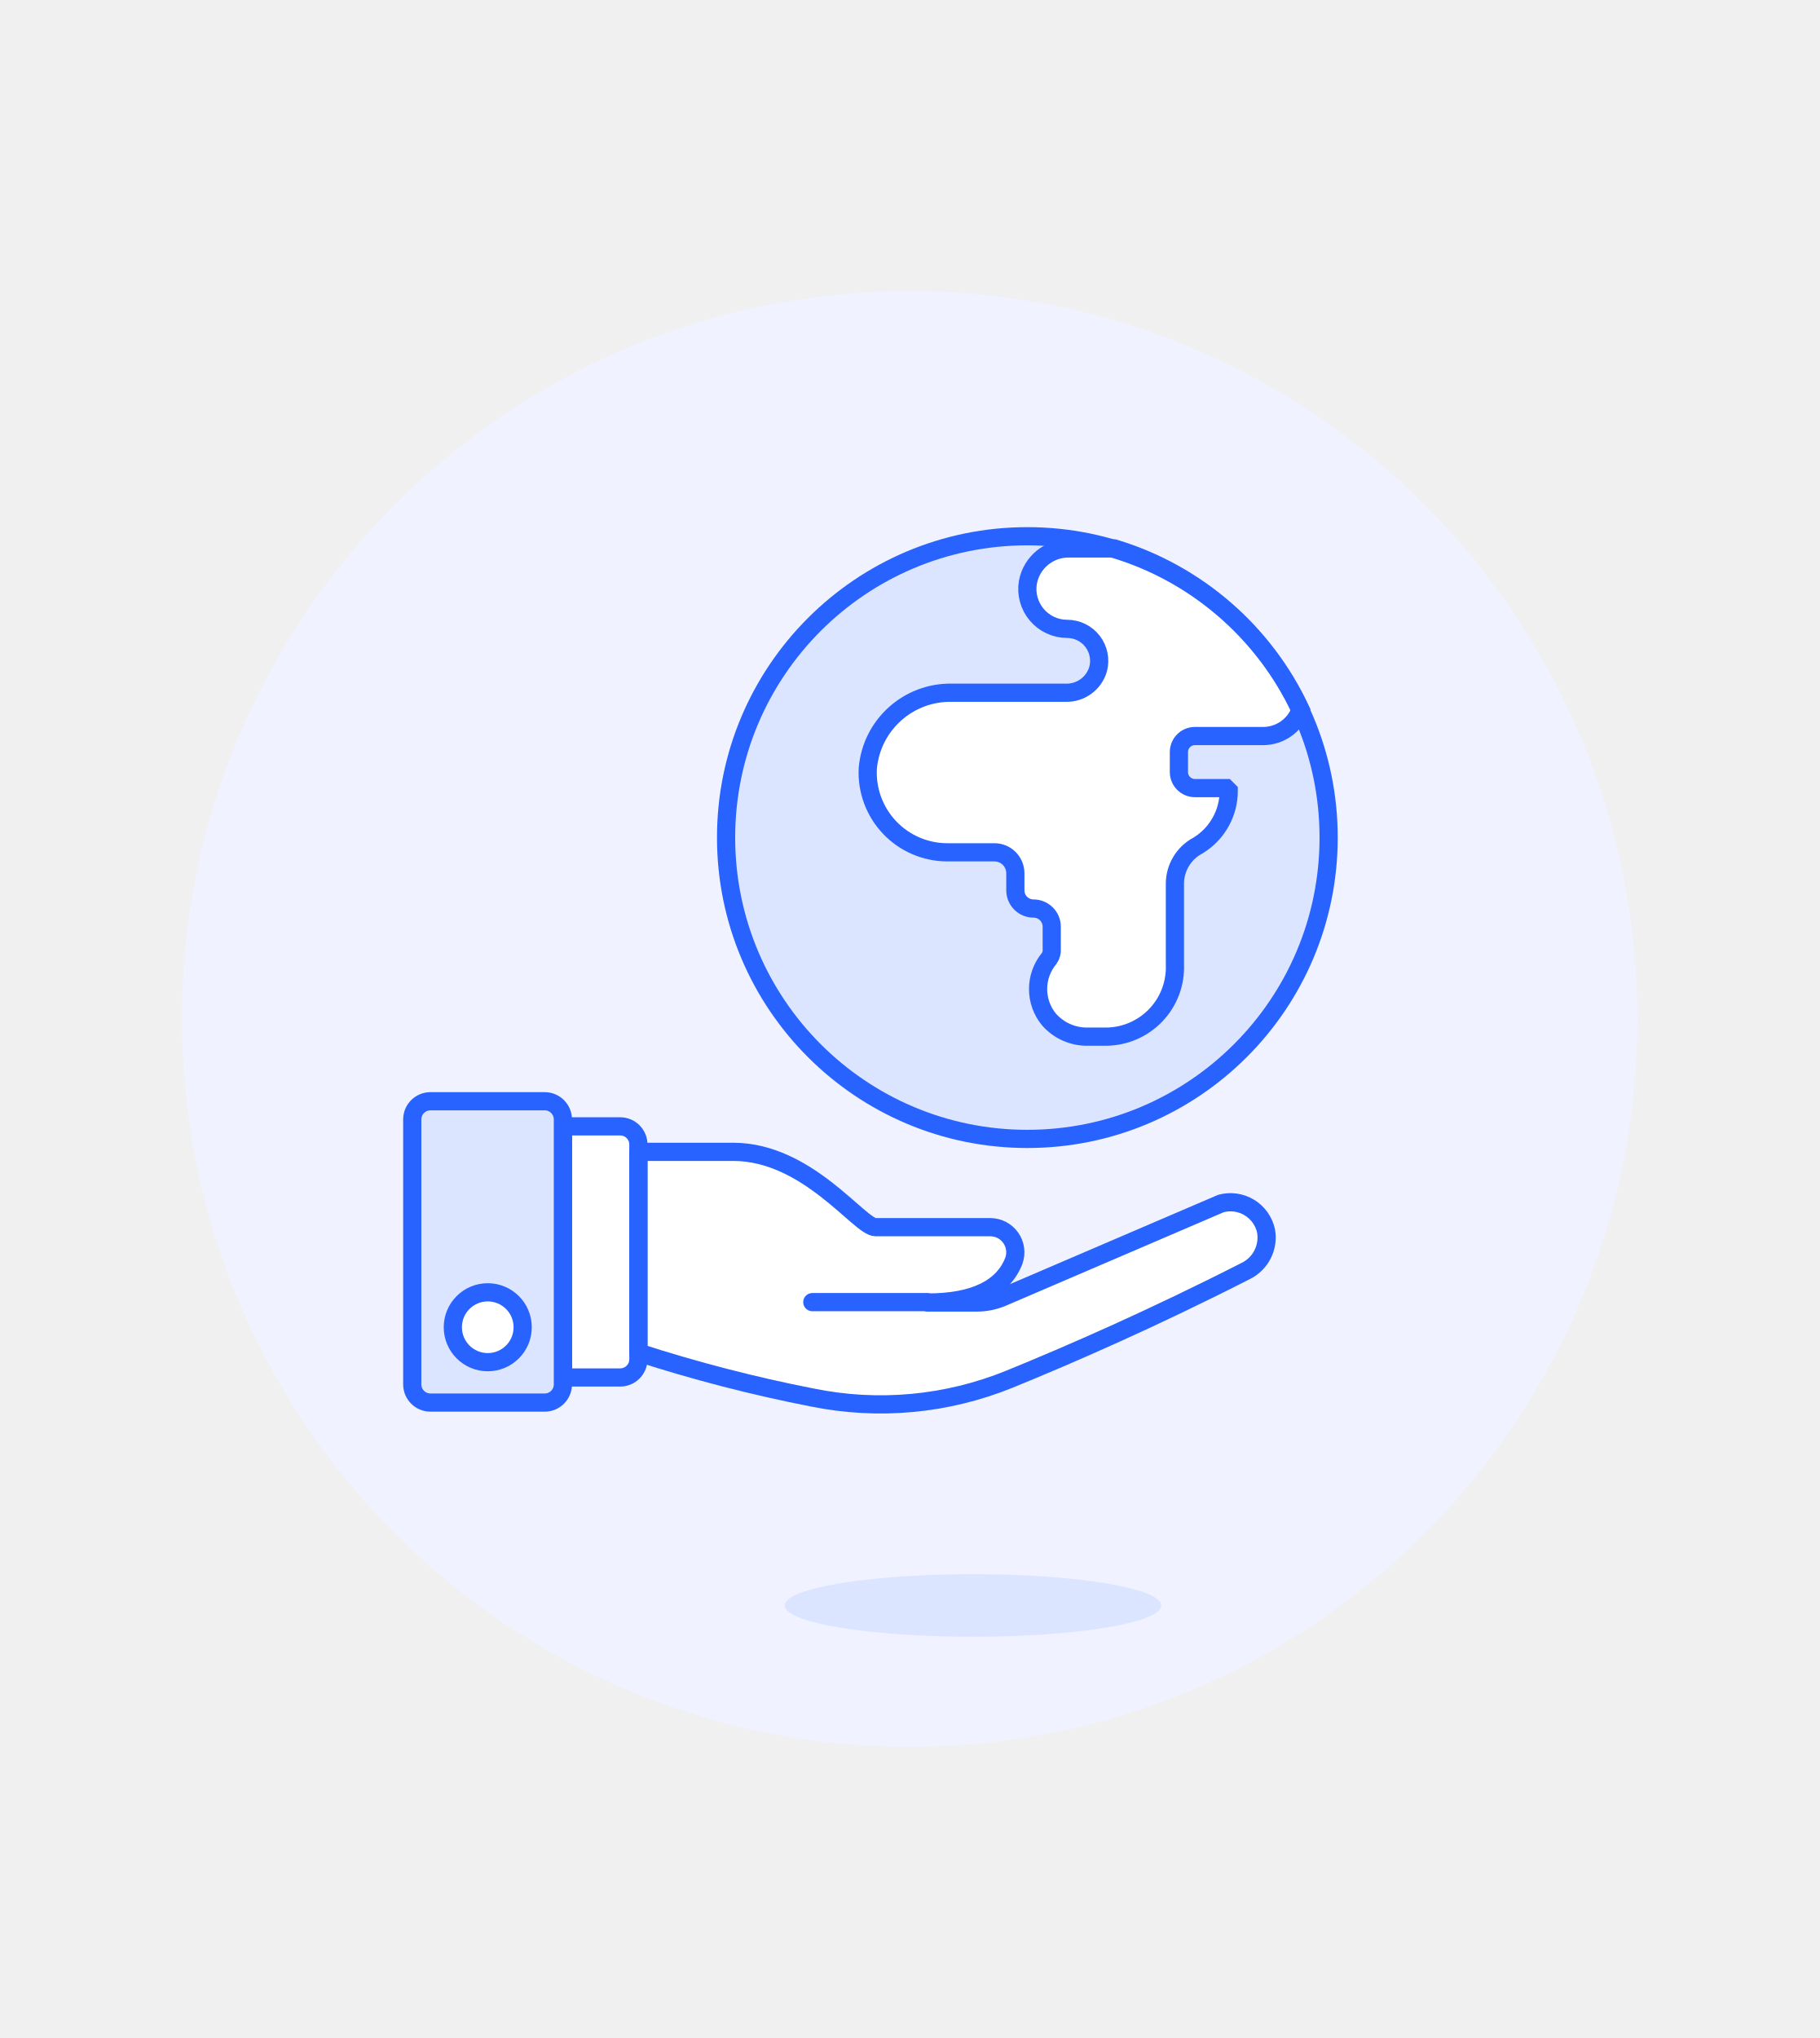
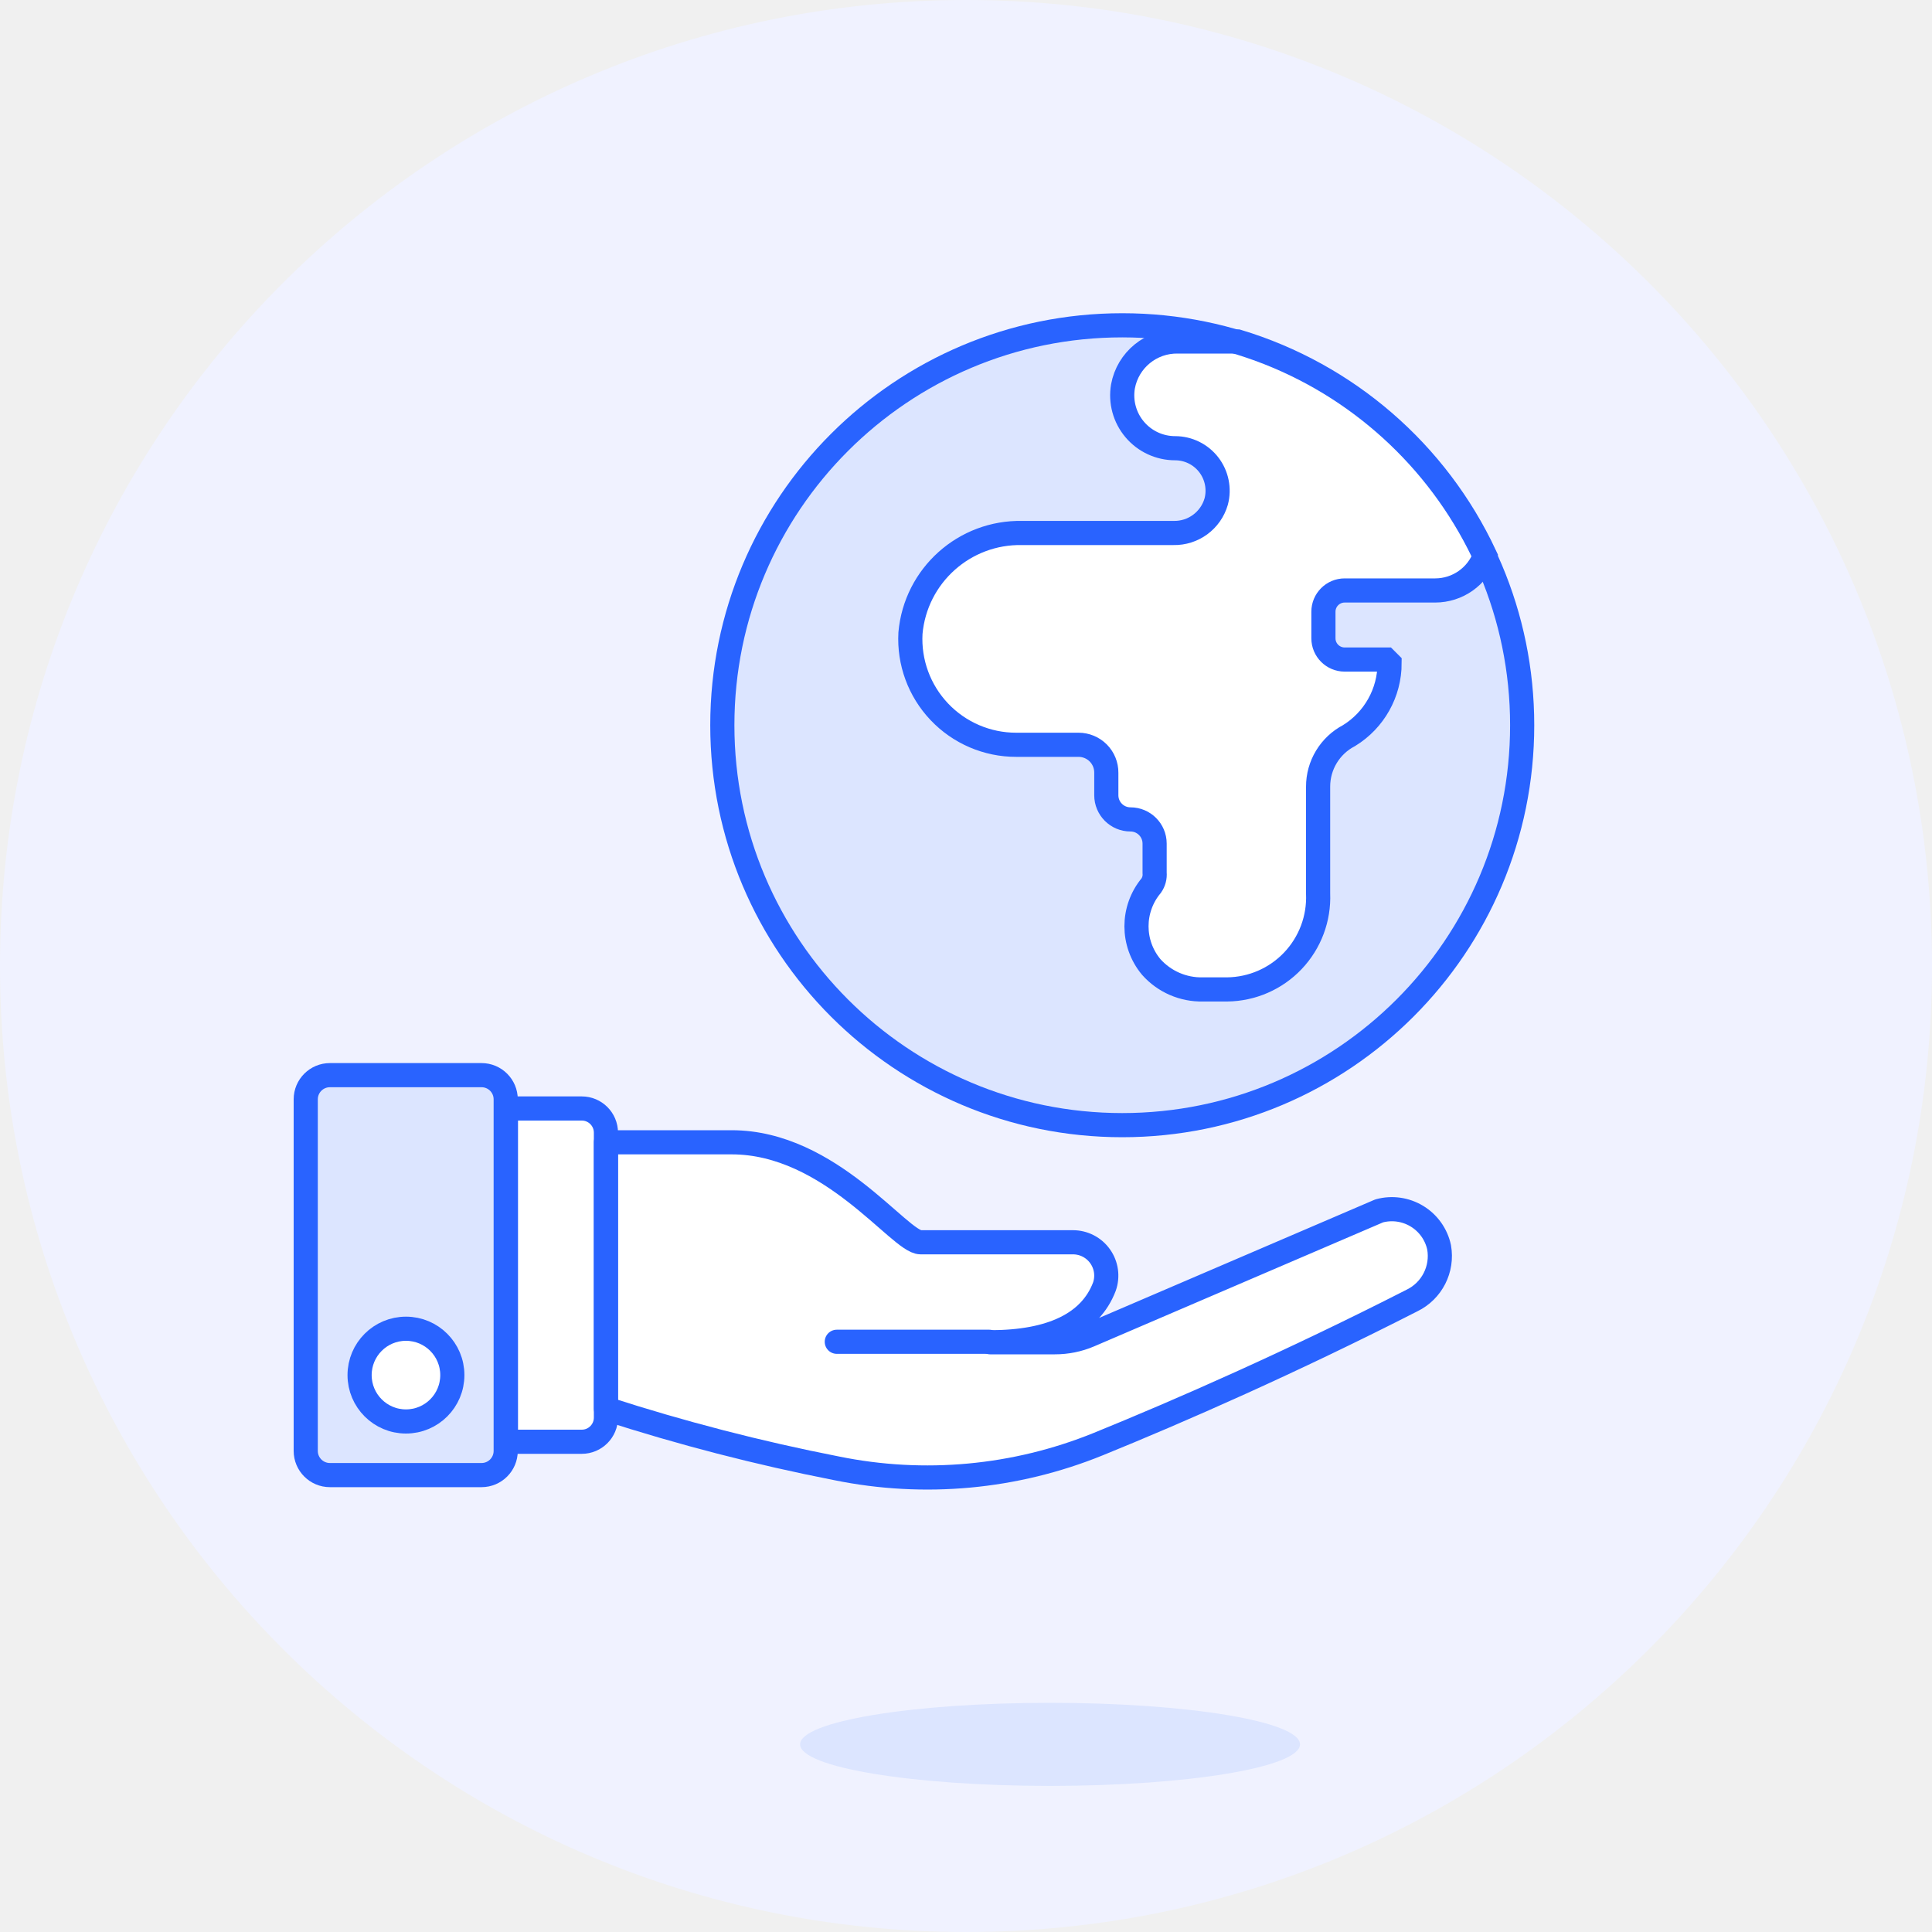
- <svg xmlns="http://www.w3.org/2000/svg" id="Duotone" viewBox="0 0 100 112">
-   <defs>
-     <style>.cls-1{fill:#f0f2ff;}.cls-2{fill:#dce5ff;}.cls-3,.cls-6{fill:#fff;}.cls-4,.cls-5{fill:none;}.cls-4,.cls-5,.cls-6{stroke:#2963ff;}.cls-4{stroke-miterlimit:10;}.cls-5,.cls-6{stroke-linecap:round;stroke-linejoin:round;}</style>
-   </defs>
-   <g id="Icons">
-     <g id="Background">
-       <g id="New_Symbol_57-7" data-name="New Symbol 57">
-         <circle class="cls-1" cx="50" cy="56" r="40" />
+ <svg xmlns="http://www.w3.org/2000/svg" width="80px" height="80px" viewBox="0 0 80 80" version="1.1">
+   <g id="Page-1" stroke="none" stroke-width="1" fill="none" fill-rule="evenodd">
+     <g id="hand-globe">
+       <g id="Background" fill="#F0F2FF">
+         <g id="New_Symbol_57-7">
+           <circle id="Oval" cx="40" cy="40" r="40" />
+         </g>
      </g>
-     </g>
-     <g id="Scene">
-       <circle class="cls-2" cx="56.47" cy="46.03" r="16.56" />
-       <path class="cls-3" d="M71.49,39a16.6,16.6,0,0,0-10.24-8.86H58.78A2.27,2.27,0,0,0,56.5,32a2.19,2.19,0,0,0,2.16,2.56,1.76,1.76,0,0,1,1.7,2.2,1.8,1.8,0,0,1-1.77,1.3H52.33a4.55,4.55,0,0,0-4.63,4.15,4.38,4.38,0,0,0,4.38,4.62h2.58A1.15,1.15,0,0,1,55.81,48v.93a1,1,0,0,0,1,1,1,1,0,0,1,1,1v1.21a.8.8,0,0,1-.14.53,2.63,2.63,0,0,0,0,3.37,2.78,2.78,0,0,0,2.14.93h1A3.81,3.81,0,0,0,64.58,53V48.58a2.38,2.38,0,0,1,1.28-2.12,3.52,3.52,0,0,0,1.68-3,.15.15,0,0,0-.15-.15H65.68a.88.88,0,0,1-.88-.88v-1.1a.88.88,0,0,1,.88-.88h3.75A2.19,2.19,0,0,0,71.49,39Z" />
-       <path class="cls-4" d="M71.49,39a16.6,16.6,0,0,0-10.24-8.86H58.78A2.27,2.27,0,0,0,56.5,32a2.19,2.19,0,0,0,2.16,2.56,1.76,1.76,0,0,1,1.7,2.21,1.8,1.8,0,0,1-1.77,1.3H52.33a4.55,4.55,0,0,0-4.63,4.15,4.38,4.38,0,0,0,4.38,4.62h2.58A1.15,1.15,0,0,1,55.81,48v.93a1,1,0,0,0,1,1,1,1,0,0,1,1,1v1.21a.8.8,0,0,1-.14.53,2.63,2.63,0,0,0,0,3.37,2.78,2.78,0,0,0,2.14.93h1A3.81,3.81,0,0,0,64.58,53V48.58a2.38,2.38,0,0,1,1.28-2.12,3.52,3.52,0,0,0,1.68-3l-.15-.15H65.68a.88.88,0,0,1-.88-.88v-1.1a.88.88,0,0,1,.88-.88h3.75A2.19,2.19,0,0,0,71.49,39Z" />
-       <circle class="cls-5" cx="56.47" cy="46.03" r="16.56" />
-       <ellipse class="cls-2" cx="53.48" cy="88.23" rx="10.35" ry="1.72" />
-       <path class="cls-3" d="M35.09,74.33a82.42,82.42,0,0,0,9.55,2.47,18.8,18.8,0,0,0,10.83-1c3.37-1.37,8-3.4,13-5.95a2.05,2.05,0,0,0,1.12-2.2,2,2,0,0,0-2.48-1.51l-12,5.15a3.62,3.62,0,0,1-1.43.29H51c2.54,0,4.15-.78,4.73-2.3a1.38,1.38,0,0,0-1.3-1.84H48.12c-.87,0-3.73-4.14-7.82-4.14H35.09Z" />
-       <path class="cls-3" d="M31.94,61.9h3.14a0,0,0,0,1,0,0V75.7a0,0,0,0,1,0,0H31.94a1,1,0,0,1-1-1V62.9A1,1,0,0,1,31.94,61.9Z" transform="translate(66.03 137.6) rotate(180)" />
-       <path class="cls-5" d="M31.94,61.9h3.14a0,0,0,0,1,0,0V75.7a0,0,0,0,1,0,0H31.94a1,1,0,0,1-1-1V62.9A1,1,0,0,1,31.94,61.9Z" transform="translate(66.03 137.6) rotate(180)" />
-       <rect class="cls-2" x="22.67" y="60.52" width="8.28" height="16.56" rx="1" ry="1" transform="translate(53.61 137.6) rotate(180)" />
-       <rect class="cls-5" x="22.67" y="60.52" width="8.28" height="16.56" rx="1" ry="1" transform="translate(53.61 137.6) rotate(180)" />
-       <path class="cls-5" d="M35.09,74.33a82.42,82.42,0,0,0,9.55,2.47,18.8,18.8,0,0,0,10.83-1c3.37-1.37,8-3.4,13-5.95a2.05,2.05,0,0,0,1.12-2.2,2,2,0,0,0-2.48-1.51l-12,5.15a3.62,3.62,0,0,1-1.43.29H51c2.54,0,4.15-.78,4.73-2.3a1.38,1.38,0,0,0-1.3-1.84H48.12c-.87,0-3.73-4.14-7.82-4.14H35.09Z" />
-       <circle class="cls-6" cx="26.81" cy="72.94" r="1.92" />
-       <line class="cls-5" x1="44.65" y1="71.56" x2="50.96" y2="71.56" />
+       <g id="Scene" transform="translate(12, 13)">
+         <circle id="Oval" fill="#DCE5FF" cx="34.47" cy="17.03" r="16.56" />
+         <path d="M49.49,10 C47.491,5.725 43.767,2.504 39.25,1.14 L36.78,1.14 C35.667,1.117 34.701,1.905 34.5,3 C34.391,3.636 34.568,4.289 34.985,4.782 C35.401,5.276 36.014,5.56 36.66,5.56 C37.204,5.561 37.716,5.814 38.049,6.244 C38.381,6.674 38.496,7.234 38.36,7.76 C38.133,8.545 37.407,9.078 36.59,9.06 L30.33,9.06 C27.935,9.009 25.91,10.823 25.7,13.21 C25.634,14.413 26.066,15.589 26.895,16.463 C27.724,17.338 28.876,17.832 30.08,17.83 L32.66,17.83 C32.968,17.83 33.264,17.954 33.48,18.174 C33.697,18.394 33.815,18.692 33.81,19 L33.81,19.93 C33.81,20.482 34.258,20.93 34.81,20.93 C35.362,20.93 35.81,21.378 35.81,21.93 L35.81,23.14 C35.827,23.328 35.778,23.515 35.67,23.67 C34.856,24.646 34.856,26.064 35.67,27.04 C36.212,27.649 36.995,27.989 37.81,27.97 L38.81,27.97 C39.842,27.96 40.826,27.532 41.536,26.784 C42.247,26.035 42.623,25.031 42.58,24 L42.58,19.58 C42.576,18.69 43.07,17.872 43.86,17.46 C44.904,16.82 45.54,15.684 45.54,14.46 C45.54,14.377 45.473,14.31 45.39,14.31 L43.68,14.31 C43.194,14.31 42.8,13.916 42.8,13.43 L42.8,12.33 C42.8,11.844 43.194,11.45 43.68,11.45 L47.43,11.45 C48.354,11.449 49.178,10.869 49.49,10 Z" id="Path" fill="#FFFFFF" />
+         <path d="M49.49,10 C47.491,5.725 43.767,2.504 39.25,1.14 L36.78,1.14 C35.667,1.117 34.701,1.905 34.5,3 C34.391,3.636 34.568,4.289 34.985,4.782 C35.401,5.276 36.014,5.56 36.66,5.56 C37.206,5.56 37.721,5.814 38.054,6.247 C38.386,6.68 38.5,7.242 38.36,7.77 C38.133,8.555 37.407,9.088 36.59,9.07 L30.33,9.07 C27.935,9.019 25.91,10.833 25.7,13.22 C25.634,14.423 26.066,15.599 26.895,16.473 C27.724,17.348 28.876,17.842 30.08,17.84 L32.66,17.84 C32.967,17.84 33.261,17.963 33.477,18.18 C33.693,18.398 33.813,18.693 33.81,19 L33.81,19.93 C33.81,20.482 34.258,20.93 34.81,20.93 C35.362,20.93 35.81,21.378 35.81,21.93 L35.81,23.14 C35.827,23.328 35.778,23.515 35.67,23.67 C34.856,24.646 34.856,26.064 35.67,27.04 C36.212,27.649 36.995,27.989 37.81,27.97 L38.81,27.97 C39.842,27.96 40.826,27.532 41.536,26.784 C42.247,26.035 42.623,25.031 42.58,24 L42.58,19.58 C42.576,18.69 43.07,17.872 43.86,17.46 C44.904,16.82 45.54,15.684 45.54,14.46 L45.39,14.31 L43.68,14.31 C43.194,14.31 42.8,13.916 42.8,13.43 L42.8,12.33 C42.8,11.844 43.194,11.45 43.68,11.45 L47.43,11.45 C48.354,11.449 49.178,10.869 49.49,10 Z" id="Path" stroke="#2963FF" />
+         <circle id="Oval" stroke="#2963FF" stroke-linecap="round" stroke-linejoin="round" cx="34.47" cy="17.03" r="16.56" />
+         <ellipse id="Oval" fill="#DCE5FF" cx="31.48" cy="59.23" rx="10.35" ry="1.72" />
+         <path d="M13.09,45.33 C16.221,46.343 19.41,47.168 22.64,47.8 C26.27,48.541 30.037,48.193 33.47,46.8 C36.84,45.43 41.47,43.4 46.47,40.85 C47.293,40.449 47.75,39.551 47.59,38.65 C47.475,38.113 47.144,37.647 46.675,37.362 C46.206,37.076 45.64,36.996 45.11,37.14 L33.11,42.29 C32.658,42.483 32.171,42.581 31.68,42.58 L29,42.58 C31.54,42.58 33.15,41.8 33.73,40.28 C33.879,39.858 33.814,39.389 33.556,39.024 C33.298,38.658 32.878,38.44 32.43,38.44 L26.12,38.44 C25.25,38.44 22.39,34.3 18.3,34.3 L13.09,34.3 L13.09,45.33 Z" id="Path" fill="#FFFFFF" />
+         <path d="M9.95,32.9 L13.09,32.9 L13.09,46.7 L9.95,46.7 C9.398,46.7 8.95,46.252 8.95,45.7 L8.95,33.9 C8.95,33.348 9.398,32.9 9.95,32.9 Z" id="Path" fill="#FFFFFF" transform="translate(11.02, 39.8) rotate(180) translate(-11.02, -39.8) " />
+         <path d="M9.95,32.9 L13.09,32.9 L13.09,46.7 L9.95,46.7 C9.398,46.7 8.95,46.252 8.95,45.7 L8.95,33.9 C8.95,33.348 9.398,32.9 9.95,32.9 Z" id="Path" stroke="#2963FF" stroke-linecap="round" stroke-linejoin="round" transform="translate(11.02, 39.8) rotate(180) translate(-11.02, -39.8) " />
+         <rect id="Rectangle" fill="#DCE5FF" transform="translate(4.8, 39.8) rotate(180) translate(-4.8, -39.8) " x="0.66" y="31.52" width="8.28" height="16.56" rx="1" />
+         <rect id="Rectangle" stroke="#2963FF" stroke-linecap="round" stroke-linejoin="round" transform="translate(4.8, 39.8) rotate(180) translate(-4.8, -39.8) " x="0.66" y="31.52" width="8.28" height="16.56" rx="1" />
+         <path d="M13.09,45.33 C16.221,46.343 19.41,47.168 22.64,47.8 C26.27,48.541 30.037,48.193 33.47,46.8 C36.84,45.43 41.47,43.4 46.47,40.85 C47.293,40.449 47.75,39.551 47.59,38.65 C47.475,38.113 47.144,37.647 46.675,37.362 C46.206,37.076 45.64,36.996 45.11,37.14 L33.11,42.29 C32.658,42.483 32.171,42.581 31.68,42.58 L29,42.58 C31.54,42.58 33.15,41.8 33.73,40.28 C33.879,39.858 33.814,39.389 33.556,39.024 C33.298,38.658 32.878,38.44 32.43,38.44 L26.12,38.44 C25.25,38.44 22.39,34.3 18.3,34.3 L13.09,34.3 L13.09,45.33 Z" id="Path" stroke="#2963FF" stroke-linecap="round" stroke-linejoin="round" />
+         <circle id="Oval" stroke="#2963FF" fill="#FFFFFF" stroke-linecap="round" stroke-linejoin="round" cx="4.81" cy="43.94" r="1.92" />
+         <path d="M22.65,42.56 L28.96,42.56" id="Path" stroke="#2963FF" stroke-linecap="round" stroke-linejoin="round" />
+       </g>
    </g>
  </g>
</svg>
